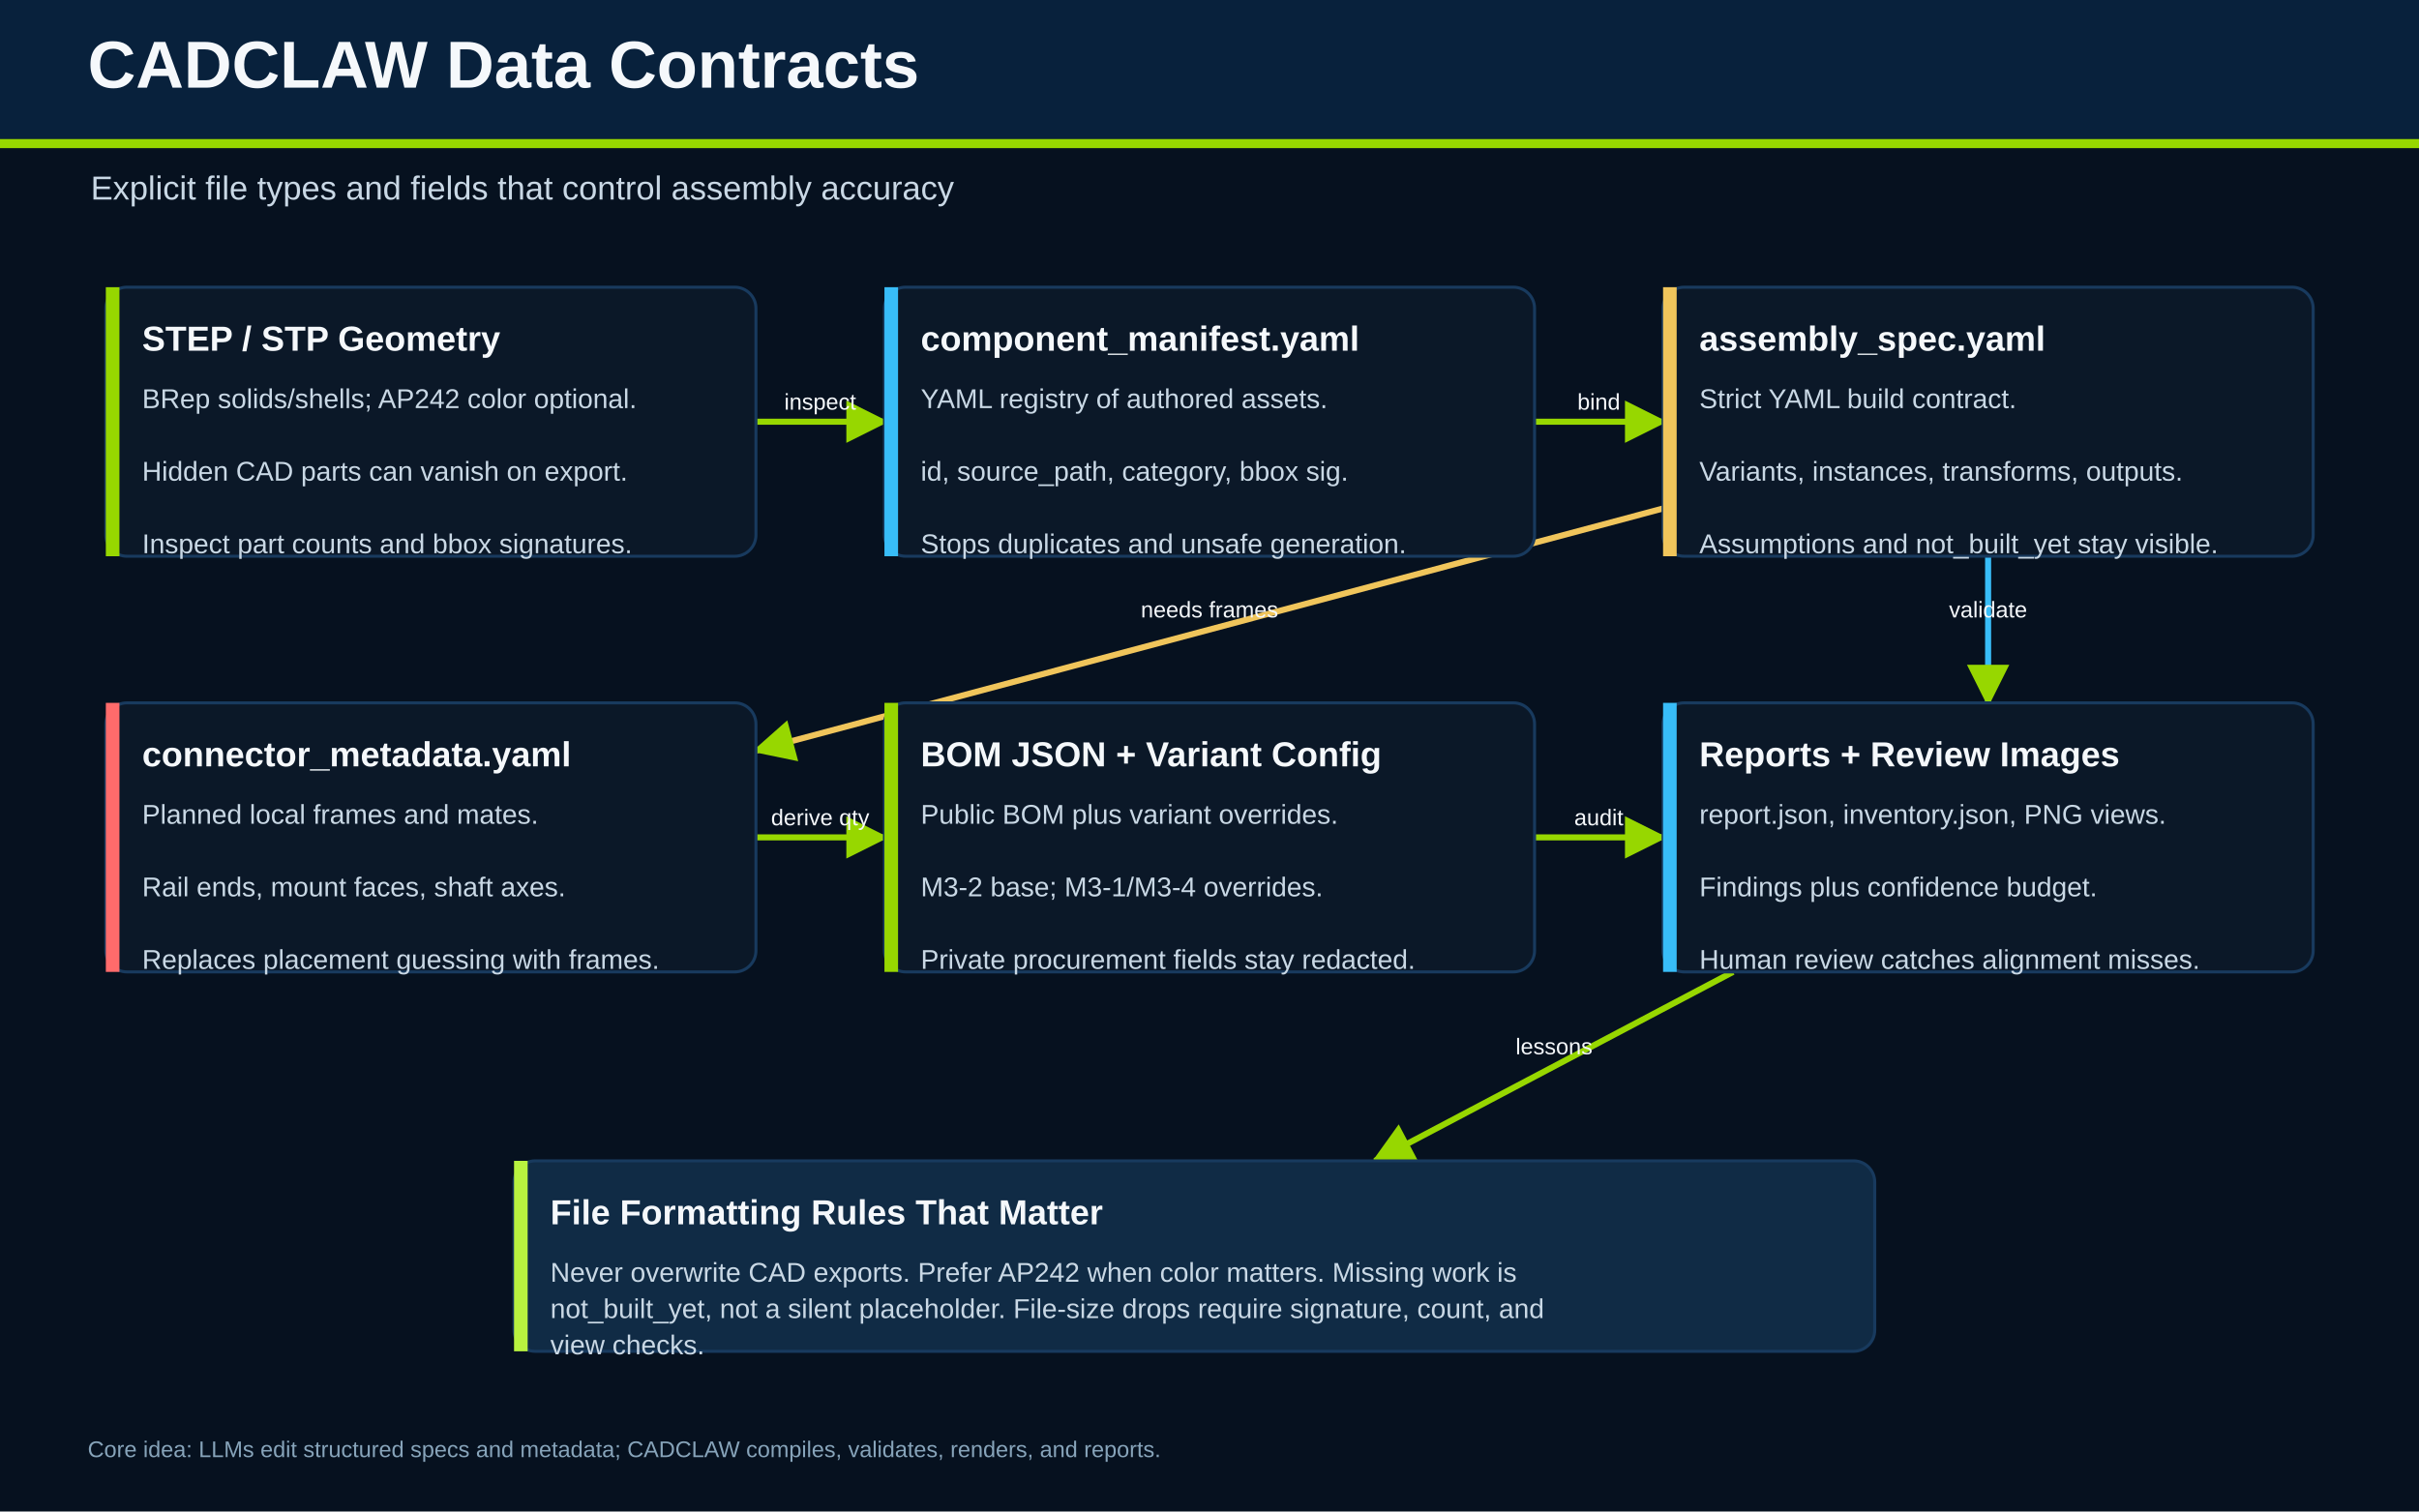
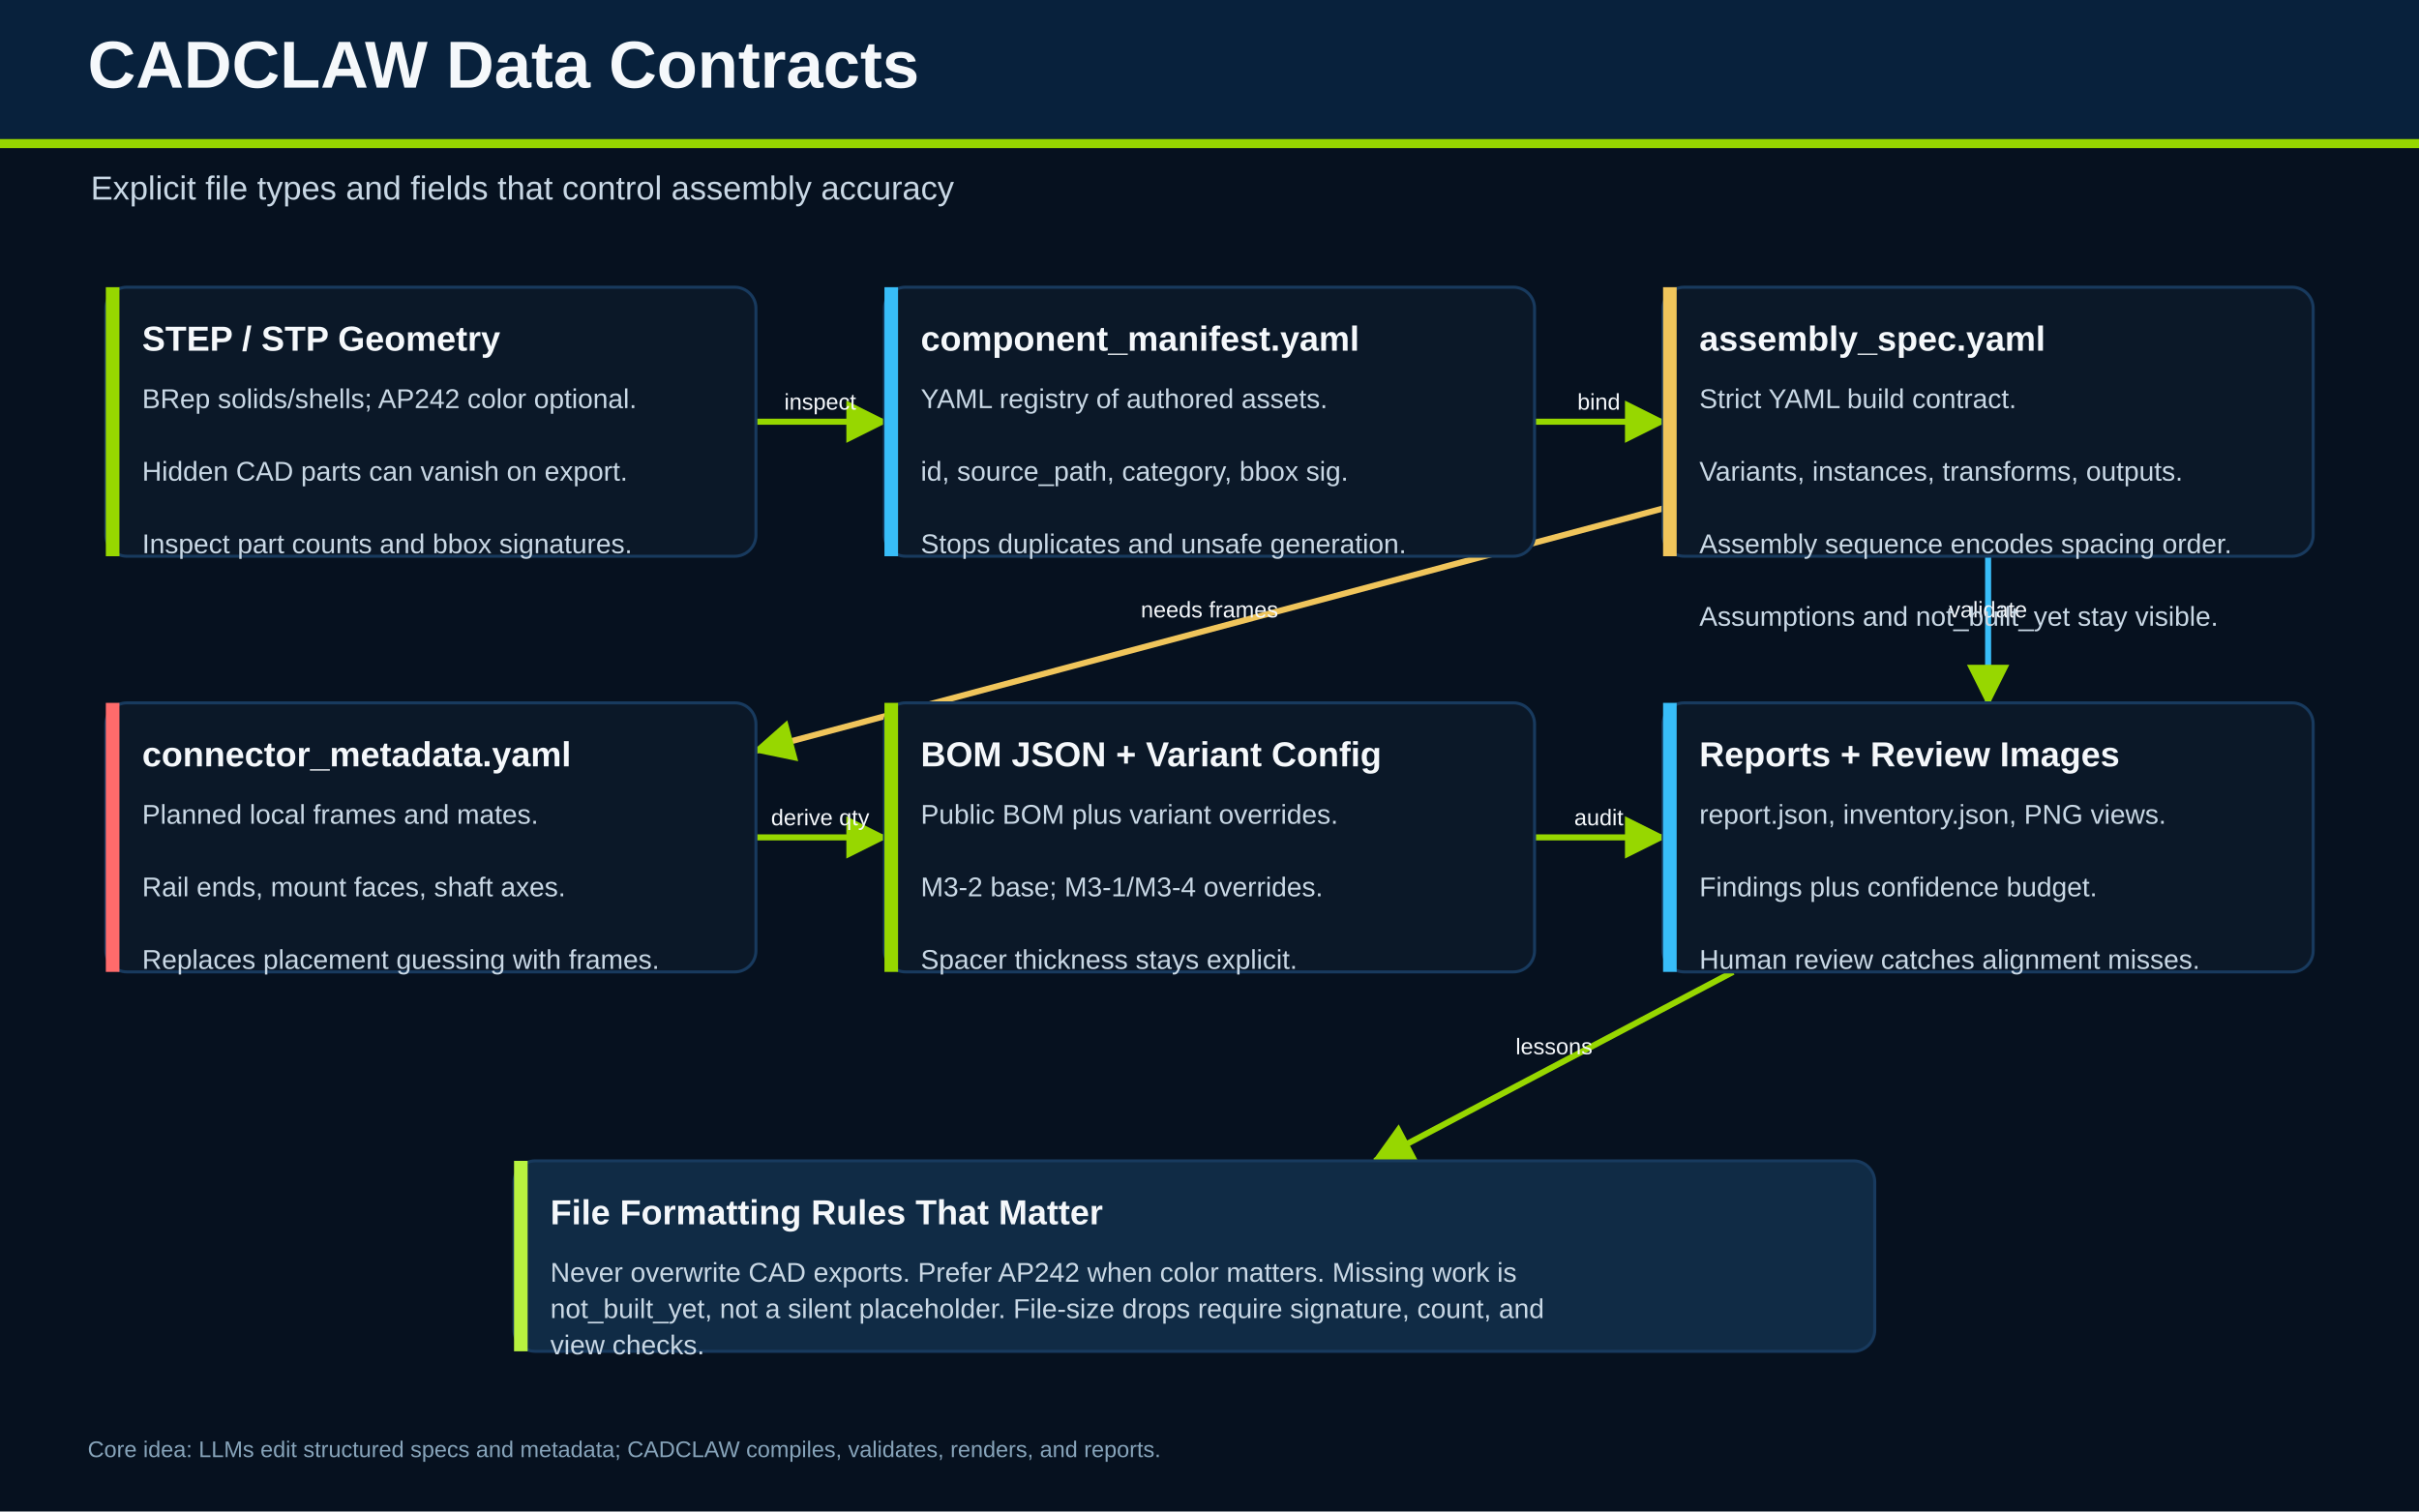
<svg xmlns="http://www.w3.org/2000/svg" width="1600" height="1000" viewBox="0 0 1600 1000">
  <defs>
    <marker id="arrow" viewBox="0 0 10 10" refX="9" refY="5" markerWidth="7" markerHeight="7" orient="auto-start-reverse">
      <path d="M 0 0 L 10 5 L 0 10 z" fill="#97d700" />
    </marker>
  </defs>
  <rect width="1600" height="1000" fill="#06111f" />
  <rect width="1600" height="92" fill="#08213c" />
  <rect y="92" width="1600" height="6" fill="#97d700" />
  <text x="58" y="58" fill="#f5f8fb" font-size="44" font-family="Arial, sans-serif" font-weight="700">CADCLAW Data Contracts</text>
  <text x="60" y="132" fill="#c9d8e5" font-size="22" font-family="Arial, sans-serif" font-weight="400">Explicit file types and fields that control assembly accuracy</text>
  <line x1="500.0" y1="279.0" x2="585.0" y2="279.0" stroke="#97d700" stroke-width="4" marker-end="url(#arrow)" />
  <text x="542.5" y="271.0" fill="#f5f8fb" font-size="15" font-family="Arial, sans-serif" text-anchor="middle">inspect</text>
  <line x1="1015.0" y1="279.0" x2="1100.0" y2="279.0" stroke="#97d700" stroke-width="4" marker-end="url(#arrow)" />
  <text x="1057.5" y="271.0" fill="#f5f8fb" font-size="15" font-family="Arial, sans-serif" text-anchor="middle">bind</text>
  <line x1="1100.0" y1="336.4" x2="500.0" y2="496.6" stroke="#f0c55b" stroke-width="4" marker-end="url(#arrow)" />
  <text x="800.0" y="408.5" fill="#f5f8fb" font-size="15" font-family="Arial, sans-serif" text-anchor="middle">needs frames</text>
  <line x1="500.0" y1="554.0" x2="585.0" y2="554.0" stroke="#97d700" stroke-width="4" marker-end="url(#arrow)" />
  <text x="542.5" y="546.0" fill="#f5f8fb" font-size="15" font-family="Arial, sans-serif" text-anchor="middle">derive qty</text>
  <line x1="1015.0" y1="554.0" x2="1100.0" y2="554.0" stroke="#97d700" stroke-width="4" marker-end="url(#arrow)" />
  <text x="1057.5" y="546.0" fill="#f5f8fb" font-size="15" font-family="Arial, sans-serif" text-anchor="middle">audit</text>
  <line x1="1315.0" y1="368.0" x2="1315.0" y2="465.0" stroke="#38bdf8" stroke-width="4" marker-end="url(#arrow)" />
  <text x="1315.0" y="408.5" fill="#f5f8fb" font-size="15" font-family="Arial, sans-serif" text-anchor="middle">validate</text>
  <line x1="1146.3" y1="643.0" x2="909.4" y2="768.0" stroke="#97d700" stroke-width="4" marker-end="url(#arrow)" />
  <text x="1027.9" y="697.5" fill="#f5f8fb" font-size="15" font-family="Arial, sans-serif" text-anchor="middle">lessons</text>
  <rect x="70" y="190" width="430" height="178" rx="14" fill="#0b1828" stroke="#183a5e" stroke-width="2" />
  <rect x="70" y="190" width="9" height="178" fill="#97d700" />
  <text x="94" y="232" fill="#f5f8fb" font-size="23" font-family="Arial, sans-serif" font-weight="700">STEP / STP Geometry</text>
  <text x="94" y="270" fill="#c9d8e5" font-size="18" font-family="Arial, sans-serif" font-weight="400">BRep solids/shells; AP242 color optional.</text>
  <text x="94" y="294" fill="#c9d8e5" font-size="18" font-family="Arial, sans-serif" font-weight="400" />
  <text x="94" y="318" fill="#c9d8e5" font-size="18" font-family="Arial, sans-serif" font-weight="400">Hidden CAD parts can vanish on export.</text>
  <text x="94" y="342" fill="#c9d8e5" font-size="18" font-family="Arial, sans-serif" font-weight="400" />
  <text x="94" y="366" fill="#c9d8e5" font-size="18" font-family="Arial, sans-serif" font-weight="400">Inspect part counts and bbox signatures.</text>
  <text x="94" y="390" fill="#c9d8e5" font-size="18" font-family="Arial, sans-serif" font-weight="400" />
  <rect x="585" y="190" width="430" height="178" rx="14" fill="#0b1828" stroke="#183a5e" stroke-width="2" />
  <rect x="585" y="190" width="9" height="178" fill="#38bdf8" />
  <text x="609" y="232" fill="#f5f8fb" font-size="23" font-family="Arial, sans-serif" font-weight="700">component_manifest.yaml</text>
  <text x="609" y="270" fill="#c9d8e5" font-size="18" font-family="Arial, sans-serif" font-weight="400">YAML registry of authored assets.</text>
  <text x="609" y="294" fill="#c9d8e5" font-size="18" font-family="Arial, sans-serif" font-weight="400" />
  <text x="609" y="318" fill="#c9d8e5" font-size="18" font-family="Arial, sans-serif" font-weight="400">id, source_path, category, bbox sig.</text>
  <text x="609" y="342" fill="#c9d8e5" font-size="18" font-family="Arial, sans-serif" font-weight="400" />
  <text x="609" y="366" fill="#c9d8e5" font-size="18" font-family="Arial, sans-serif" font-weight="400">Stops duplicates and unsafe generation.</text>
  <text x="609" y="390" fill="#c9d8e5" font-size="18" font-family="Arial, sans-serif" font-weight="400" />
  <rect x="1100" y="190" width="430" height="178" rx="14" fill="#0b1828" stroke="#183a5e" stroke-width="2" />
  <rect x="1100" y="190" width="9" height="178" fill="#f0c55b" />
  <text x="1124" y="232" fill="#f5f8fb" font-size="23" font-family="Arial, sans-serif" font-weight="700">assembly_spec.yaml</text>
  <text x="1124" y="270" fill="#c9d8e5" font-size="18" font-family="Arial, sans-serif" font-weight="400">Strict YAML build contract.</text>
  <text x="1124" y="294" fill="#c9d8e5" font-size="18" font-family="Arial, sans-serif" font-weight="400" />
  <text x="1124" y="318" fill="#c9d8e5" font-size="18" font-family="Arial, sans-serif" font-weight="400">Variants, instances, transforms, outputs.</text>
  <text x="1124" y="342" fill="#c9d8e5" font-size="18" font-family="Arial, sans-serif" font-weight="400" />
-   <text x="1124" y="366" fill="#c9d8e5" font-size="18" font-family="Arial, sans-serif" font-weight="400">Assumptions and not_built_yet stay visible.</text>
+   <text x="1124" y="366" fill="#c9d8e5" font-size="18" font-family="Arial, sans-serif" font-weight="400">Assembly sequence encodes spacing order.</text>
  <text x="1124" y="390" fill="#c9d8e5" font-size="18" font-family="Arial, sans-serif" font-weight="400" />
+   <text x="1124" y="414" fill="#c9d8e5" font-size="18" font-family="Arial, sans-serif" font-weight="400">Assumptions and not_built_yet stay visible.</text>
+   <text x="1124" y="438" fill="#c9d8e5" font-size="18" font-family="Arial, sans-serif" font-weight="400" />
  <rect x="70" y="465" width="430" height="178" rx="14" fill="#0b1828" stroke="#183a5e" stroke-width="2" />
  <rect x="70" y="465" width="9" height="178" fill="#ff6b6b" />
  <text x="94" y="507" fill="#f5f8fb" font-size="23" font-family="Arial, sans-serif" font-weight="700">connector_metadata.yaml</text>
  <text x="94" y="545" fill="#c9d8e5" font-size="18" font-family="Arial, sans-serif" font-weight="400">Planned local frames and mates.</text>
  <text x="94" y="569" fill="#c9d8e5" font-size="18" font-family="Arial, sans-serif" font-weight="400" />
  <text x="94" y="593" fill="#c9d8e5" font-size="18" font-family="Arial, sans-serif" font-weight="400">Rail ends, mount faces, shaft axes.</text>
  <text x="94" y="617" fill="#c9d8e5" font-size="18" font-family="Arial, sans-serif" font-weight="400" />
  <text x="94" y="641" fill="#c9d8e5" font-size="18" font-family="Arial, sans-serif" font-weight="400">Replaces placement guessing with frames.</text>
  <text x="94" y="665" fill="#c9d8e5" font-size="18" font-family="Arial, sans-serif" font-weight="400" />
  <rect x="585" y="465" width="430" height="178" rx="14" fill="#0b1828" stroke="#183a5e" stroke-width="2" />
  <rect x="585" y="465" width="9" height="178" fill="#97d700" />
  <text x="609" y="507" fill="#f5f8fb" font-size="23" font-family="Arial, sans-serif" font-weight="700">BOM JSON + Variant Config</text>
  <text x="609" y="545" fill="#c9d8e5" font-size="18" font-family="Arial, sans-serif" font-weight="400">Public BOM plus variant overrides.</text>
  <text x="609" y="569" fill="#c9d8e5" font-size="18" font-family="Arial, sans-serif" font-weight="400" />
  <text x="609" y="593" fill="#c9d8e5" font-size="18" font-family="Arial, sans-serif" font-weight="400">M3-2 base; M3-1/M3-4 overrides.</text>
  <text x="609" y="617" fill="#c9d8e5" font-size="18" font-family="Arial, sans-serif" font-weight="400" />
-   <text x="609" y="641" fill="#c9d8e5" font-size="18" font-family="Arial, sans-serif" font-weight="400">Private procurement fields stay redacted.</text>
+   <text x="609" y="641" fill="#c9d8e5" font-size="18" font-family="Arial, sans-serif" font-weight="400">Spacer thickness stays explicit.</text>
  <text x="609" y="665" fill="#c9d8e5" font-size="18" font-family="Arial, sans-serif" font-weight="400" />
  <rect x="1100" y="465" width="430" height="178" rx="14" fill="#0b1828" stroke="#183a5e" stroke-width="2" />
  <rect x="1100" y="465" width="9" height="178" fill="#38bdf8" />
  <text x="1124" y="507" fill="#f5f8fb" font-size="23" font-family="Arial, sans-serif" font-weight="700">Reports + Review Images</text>
  <text x="1124" y="545" fill="#c9d8e5" font-size="18" font-family="Arial, sans-serif" font-weight="400">report.json, inventory.json, PNG views.</text>
  <text x="1124" y="569" fill="#c9d8e5" font-size="18" font-family="Arial, sans-serif" font-weight="400" />
  <text x="1124" y="593" fill="#c9d8e5" font-size="18" font-family="Arial, sans-serif" font-weight="400">Findings plus confidence budget.</text>
  <text x="1124" y="617" fill="#c9d8e5" font-size="18" font-family="Arial, sans-serif" font-weight="400" />
  <text x="1124" y="641" fill="#c9d8e5" font-size="18" font-family="Arial, sans-serif" font-weight="400">Human review catches alignment misses.</text>
  <text x="1124" y="665" fill="#c9d8e5" font-size="18" font-family="Arial, sans-serif" font-weight="400" />
  <rect x="340" y="768" width="900" height="126" rx="14" fill="#102b45" stroke="#183a5e" stroke-width="2" />
  <rect x="340" y="768" width="9" height="126" fill="#b8f23f" />
  <text x="364" y="810" fill="#f5f8fb" font-size="23" font-family="Arial, sans-serif" font-weight="700">File Formatting Rules That Matter</text>
  <text x="364" y="848" fill="#c9d8e5" font-size="18" font-family="Arial, sans-serif" font-weight="400">Never overwrite CAD exports. Prefer AP242 when color matters. Missing work is</text>
  <text x="364" y="872" fill="#c9d8e5" font-size="18" font-family="Arial, sans-serif" font-weight="400">not_built_yet, not a silent placeholder. File-size drops require signature, count, and</text>
  <text x="364" y="896" fill="#c9d8e5" font-size="18" font-family="Arial, sans-serif" font-weight="400">view checks.</text>
  <text x="364" y="920" fill="#c9d8e5" font-size="18" font-family="Arial, sans-serif" font-weight="400" />
  <text x="58" y="964" fill="#87a4ba" font-size="15" font-family="Arial, sans-serif" font-weight="400">Core idea: LLMs edit structured specs and metadata; CADCLAW compiles, validates, renders, and reports.</text>
</svg>
